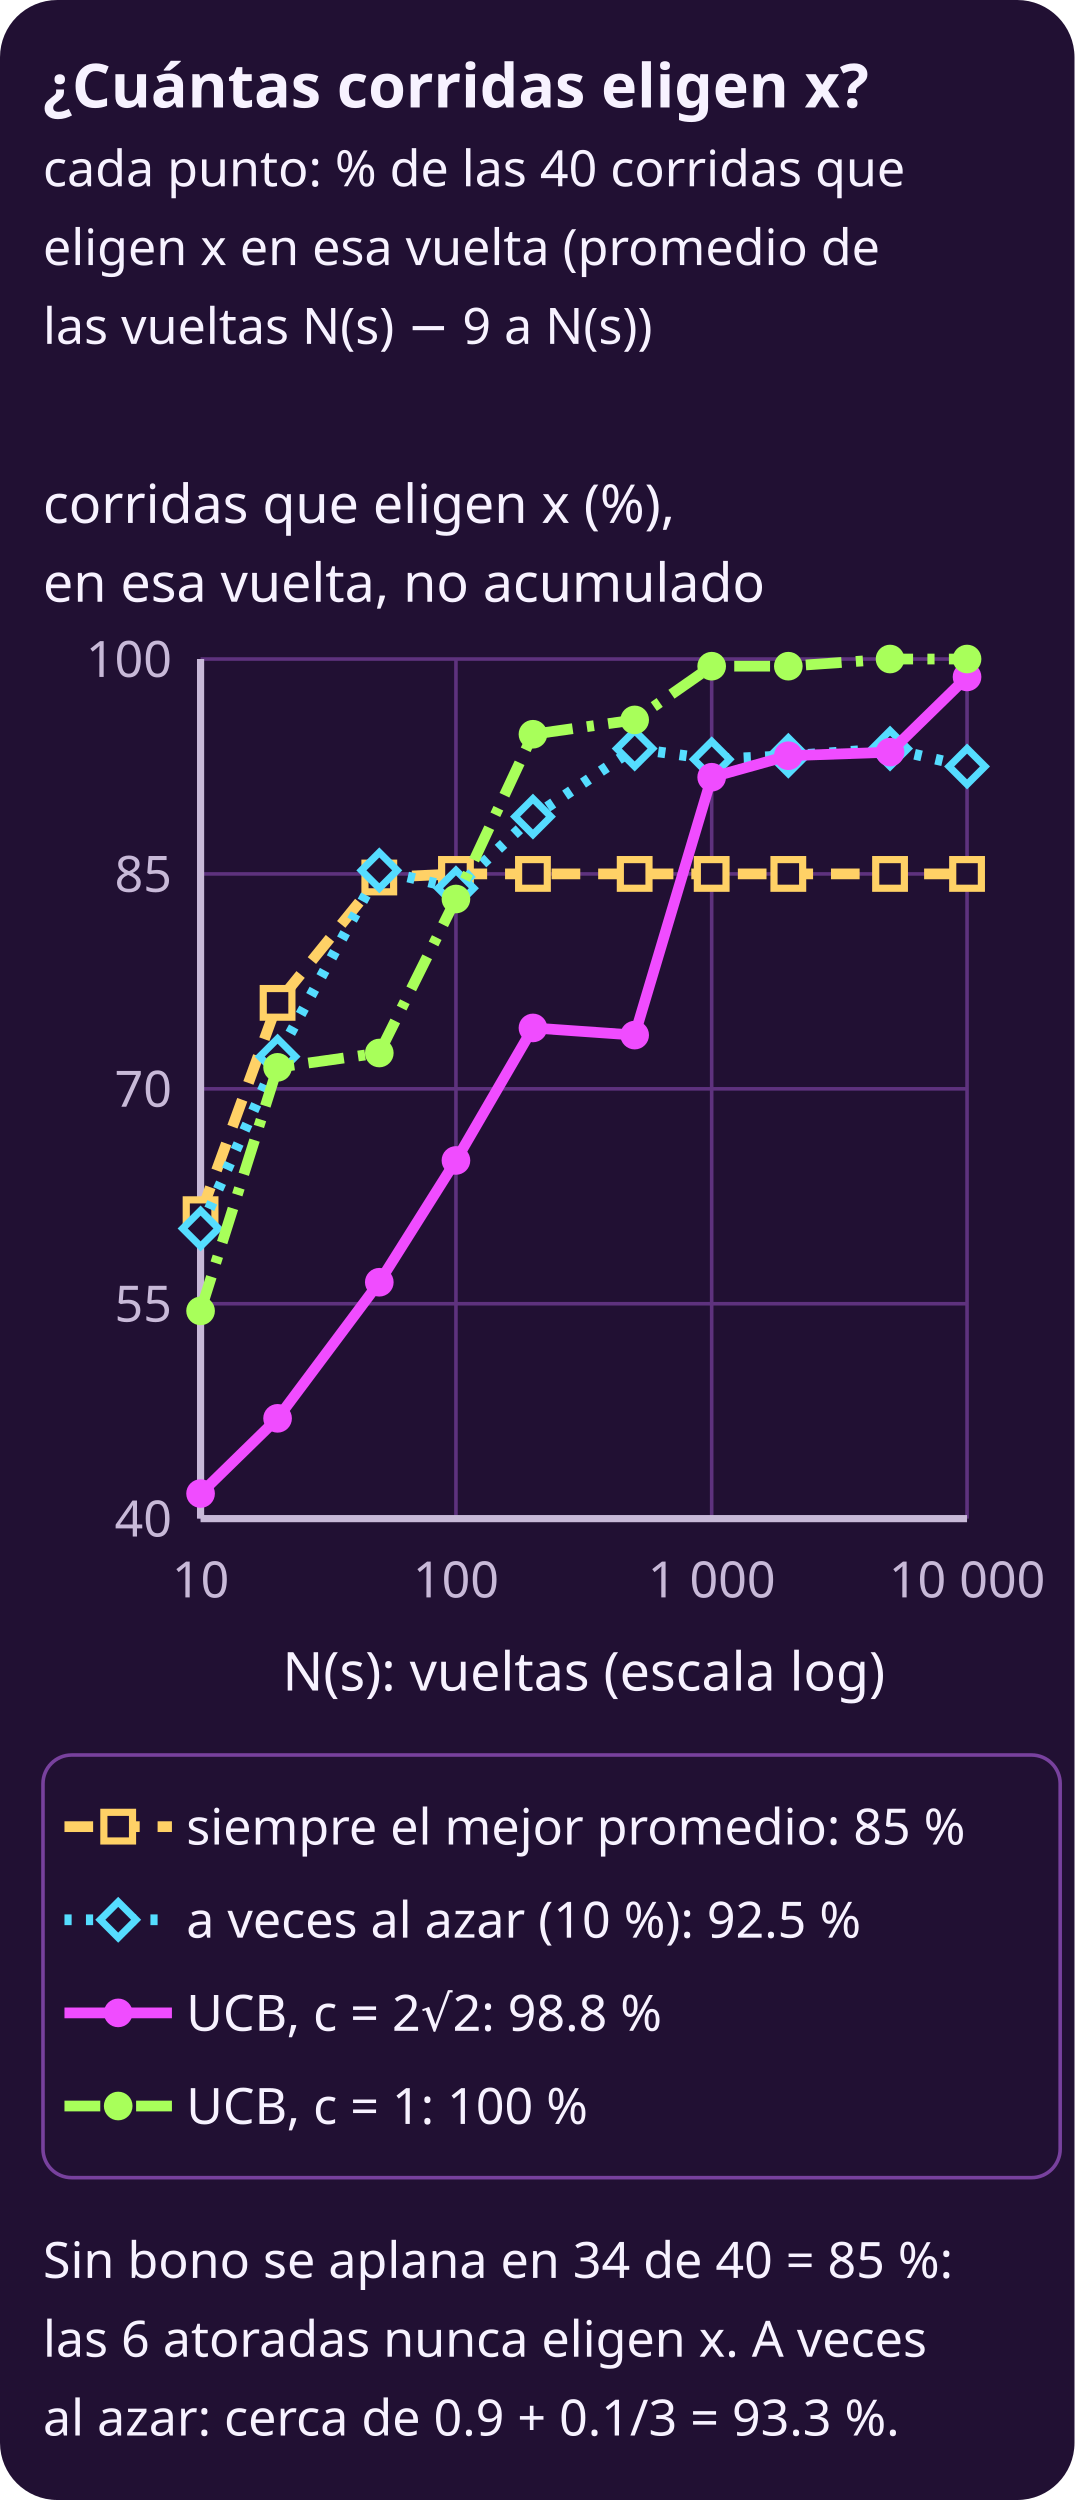
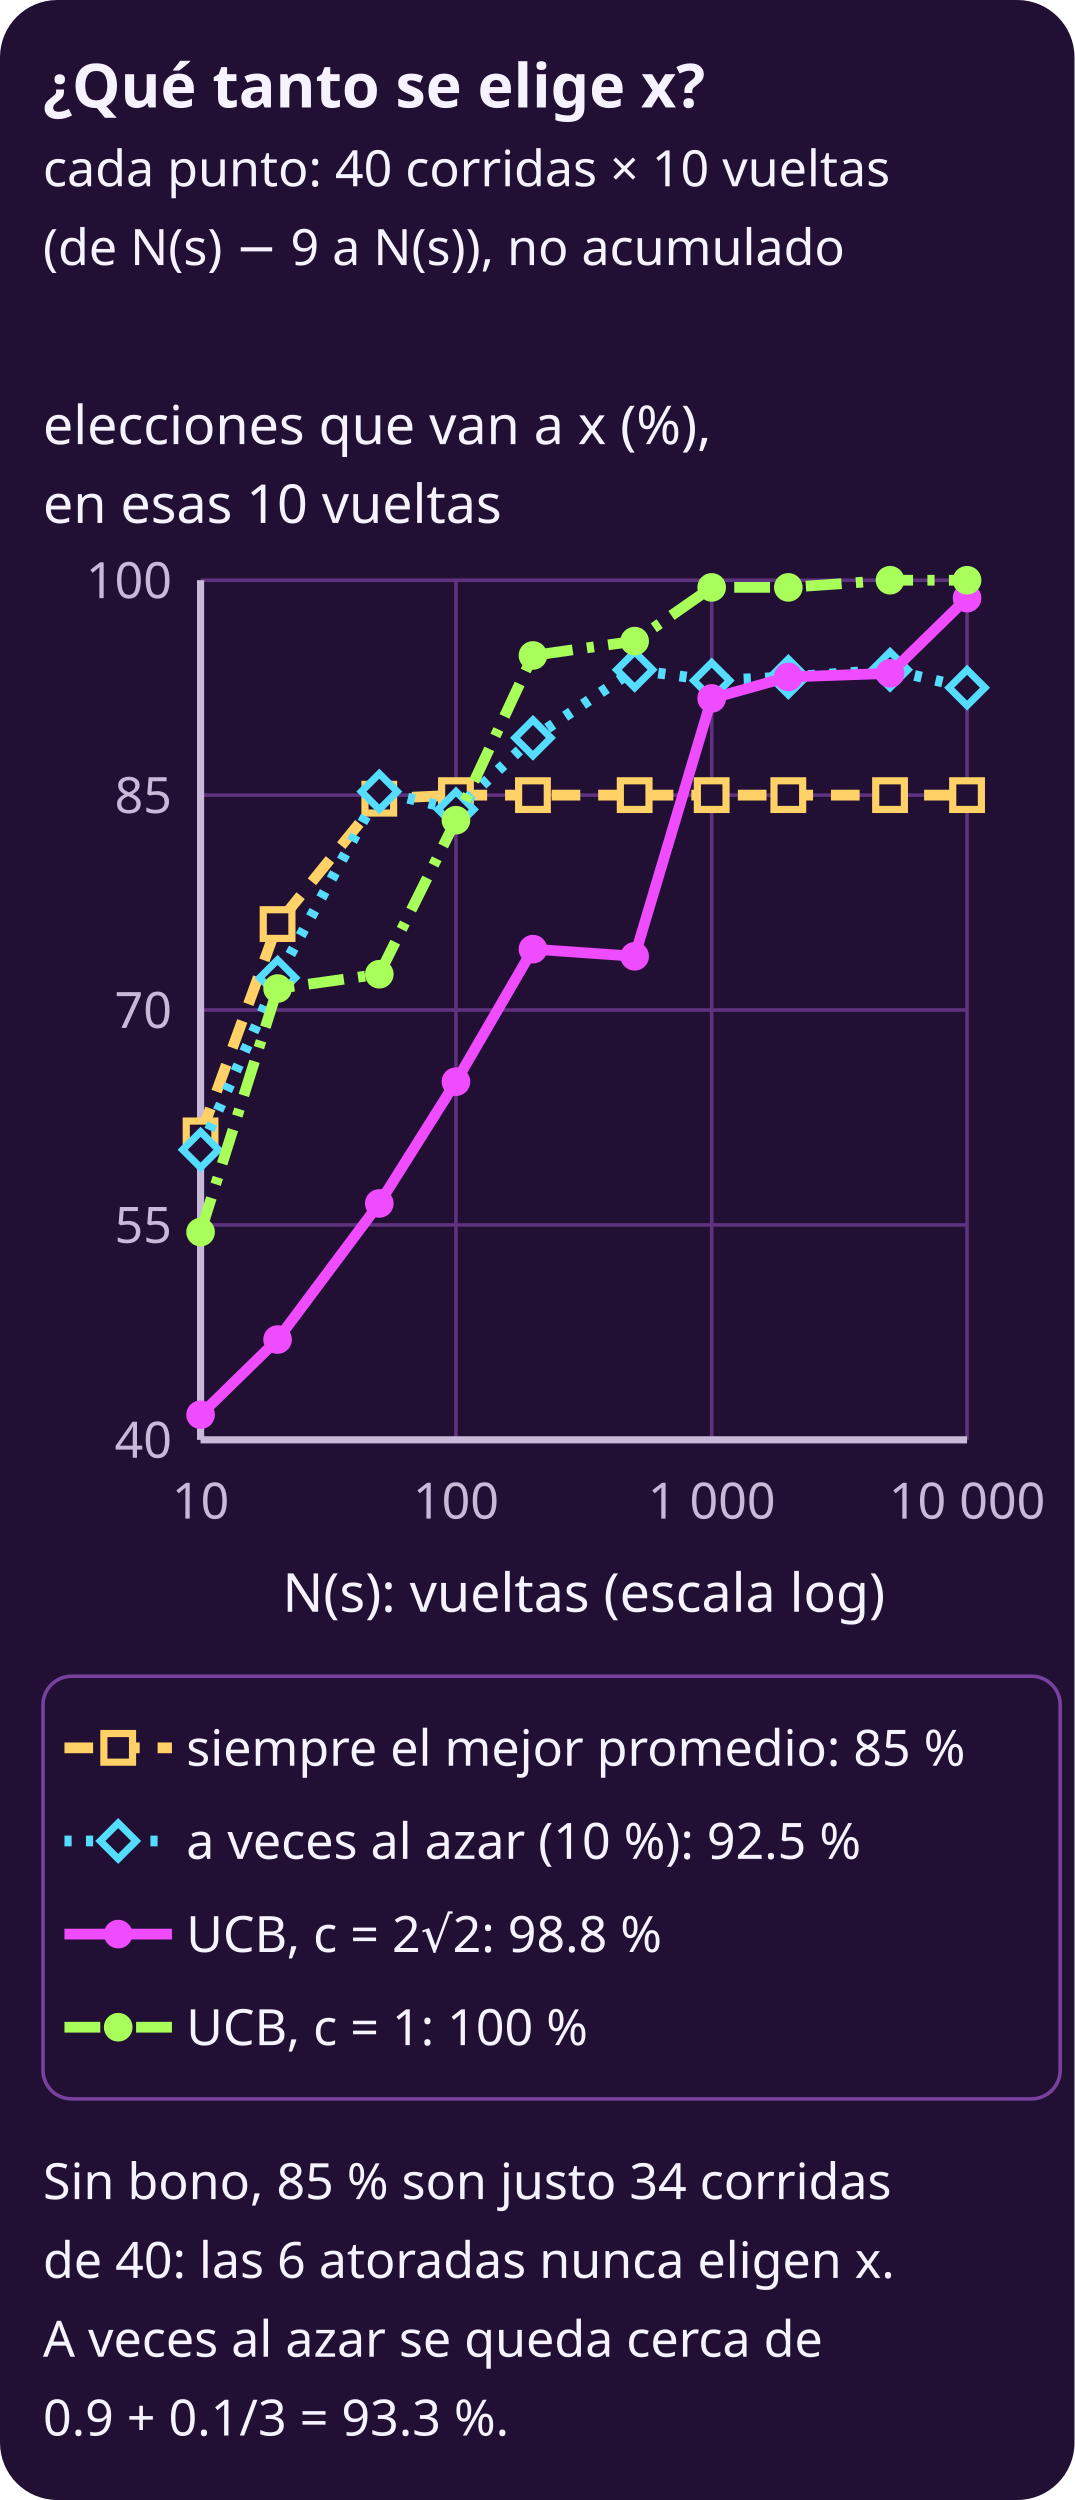
- <svg xmlns="http://www.w3.org/2000/svg" width="300" height="698" viewBox="0 0 300 698" role="img" aria-label="Gráfica con eje x logarítmico. Eje x: N(s), vueltas, de 10 a 10 000. Eje y: porcentaje de las 40 corridas que eligen x en esa vuelta, no acumulado, de 40 % a 100 %; cada punto cuenta las vueltas N(s) − 9 a N(s) de las 40 corridas, 400 elecciones. En N(s) = 10, 100, 1 000 y 10 000: siempre el mejor promedio, 61.3 %, 85 %, 85 % y 85 %; a veces al azar (10 %), 60.3 %, 84 %, 93 % y 92.5 %; UCB, c = 2√2, 41.8 %, 65 %, 91.8 % y 98.8 %; UCB, c = 1, 54.5 %, 83.3 %, 99.5 % y 100 %. Siempre el mejor promedio se aplana en 34 de 40, 85 %: las 6 atoradas nunca eligen x. A veces al azar se queda cerca de 0.9 + 0.1/3 = 93.3 %. Las dos UCB suben hacia 100 %.">
+ <svg xmlns="http://www.w3.org/2000/svg" width="300" height="698" viewBox="0 0 300 698" role="img" aria-label="Gráfica con eje x logarítmico. Eje x: N(s), vueltas, de 10 a 10 000. Eje y: porcentaje de las elecciones que van a x, no acumulado, de 40 % a 100 %; cada punto cuenta 400 elecciones: las vueltas N(s) − 9 a N(s) de cada una de las 40 corridas. En N(s) = 10, 100, 1 000 y 10 000: siempre el mejor promedio, 61.3 %, 85 %, 85 % y 85 %; a veces al azar (10 %), 60.3 %, 84 %, 93 % y 92.5 %; UCB, c = 2√2, 41.8 %, 65 %, 91.8 % y 98.8 %; UCB, c = 1, 54.5 %, 83.3 %, 99.5 % y 100 %. Siempre el mejor promedio se aplana en 85 %, que aquí sí son 34 de 40 corridas: las 6 atoradas nunca eligen x y las otras 34 siempre. A veces al azar se queda cerca de 0.9 + 0.1/3 = 93.3 %. Las dos UCB suben hacia 100 %.">
  <rect x="0" y="0" width="300" height="698" rx="16" fill="#211033" />
  <defs>
    <marker id="p" viewBox="0 0 10 10" refX="9" refY="5" markerWidth="6" markerHeight="6" orient="auto-start-reverse">
      <path d="M 0 0 L 10 5 L 0 10 z" fill="#f04cff" />
    </marker>
    <marker id="s" viewBox="0 0 10 10" refX="9" refY="5" markerWidth="6" markerHeight="6" orient="auto-start-reverse">
      <path d="M 0 0 L 10 5 L 0 10 z" fill="#c8b9d8" />
    </marker>
  </defs>
-   <text x="12" y="30" fill="#f7f2ff" font-family="system-ui, sans-serif" font-size="17" font-weight="700" text-anchor="start">¿Cuántas corridas eligen x?</text>
-   <text x="12" y="52" fill="#f7f2ff" font-family="system-ui, sans-serif" font-size="14" font-weight="normal" text-anchor="start">cada punto: % de las 40 corridas que</text>
-   <text x="12" y="74" fill="#f7f2ff" font-family="system-ui, sans-serif" font-size="14" font-weight="normal" text-anchor="start">eligen x en esa vuelta (promedio de</text>
-   <text x="12" y="96" fill="#f7f2ff" font-family="system-ui, sans-serif" font-size="14" font-weight="normal" text-anchor="start">las vueltas N(s) − 9 a N(s))</text>
-   <line x1="56" y1="424.0" x2="270" y2="424.0" stroke="#5e327e" stroke-width="1" />
-   <text x="48" y="429.0" fill="#c8b9d8" font-family="system-ui, sans-serif" font-size="14" font-weight="normal" text-anchor="end">40</text>
-   <line x1="56" y1="364.0" x2="270" y2="364.0" stroke="#5e327e" stroke-width="1" />
-   <text x="48" y="369.0" fill="#c8b9d8" font-family="system-ui, sans-serif" font-size="14" font-weight="normal" text-anchor="end">55</text>
-   <line x1="56" y1="304.0" x2="270" y2="304.0" stroke="#5e327e" stroke-width="1" />
-   <text x="48" y="309.0" fill="#c8b9d8" font-family="system-ui, sans-serif" font-size="14" font-weight="normal" text-anchor="end">70</text>
-   <line x1="56" y1="244.0" x2="270" y2="244.0" stroke="#5e327e" stroke-width="1" />
-   <text x="48" y="249.0" fill="#c8b9d8" font-family="system-ui, sans-serif" font-size="14" font-weight="normal" text-anchor="end">85</text>
-   <line x1="56" y1="184.0" x2="270" y2="184.0" stroke="#5e327e" stroke-width="1" />
-   <text x="48" y="189.0" fill="#c8b9d8" font-family="system-ui, sans-serif" font-size="14" font-weight="normal" text-anchor="end">100</text>
-   <line x1="56.0" y1="184" x2="56.0" y2="424" stroke="#5e327e" stroke-width="1" />
-   <text x="56.0" y="446" fill="#c8b9d8" font-family="system-ui, sans-serif" font-size="14" font-weight="normal" text-anchor="middle">10</text>
-   <line x1="127.3" y1="184" x2="127.3" y2="424" stroke="#5e327e" stroke-width="1" />
-   <text x="127.3" y="446" fill="#c8b9d8" font-family="system-ui, sans-serif" font-size="14" font-weight="normal" text-anchor="middle">100</text>
-   <line x1="198.7" y1="184" x2="198.7" y2="424" stroke="#5e327e" stroke-width="1" />
-   <text x="198.7" y="446" fill="#c8b9d8" font-family="system-ui, sans-serif" font-size="14" font-weight="normal" text-anchor="middle">1 000</text>
-   <line x1="270.0" y1="184" x2="270.0" y2="424" stroke="#5e327e" stroke-width="1" />
-   <text x="270.0" y="446" fill="#c8b9d8" font-family="system-ui, sans-serif" font-size="14" font-weight="normal" text-anchor="middle">10 000</text>
-   <line x1="56" y1="424" x2="270" y2="424" stroke="#c8b9d8" stroke-width="2" />
-   <line x1="56" y1="184" x2="56" y2="424" stroke="#c8b9d8" stroke-width="2" />
-   <text x="163.0" y="472" fill="#f7f2ff" font-family="system-ui, sans-serif" font-size="15" font-weight="normal" text-anchor="middle">N(s): vueltas (escala log)</text>
-   <text x="12" y="146" fill="#f7f2ff" font-family="system-ui, sans-serif" font-size="15" font-weight="normal" text-anchor="start">corridas que eligen x (%),</text>
-   <text x="12" y="168" fill="#f7f2ff" font-family="system-ui, sans-serif" font-size="15" font-weight="normal" text-anchor="start">en esa vuelta, no acumulado</text>
-   <polyline points="56.0,339.0 77.5,280.0 105.9,245.0 127.3,244.0 148.8,244.0 177.2,244.0 198.7,244.0 220.1,244.0 248.5,244.0 270.0,244.0" fill="none" stroke="#ffd166" stroke-width="3" stroke-linejoin="round" stroke-dasharray="8 5" />
-   <rect x="52.0" y="335.0" width="8" height="8" fill="#211033" stroke="#ffd166" stroke-width="2" />
-   <rect x="73.5" y="276.0" width="8" height="8" fill="#211033" stroke="#ffd166" stroke-width="2" />
-   <rect x="101.9" y="241.0" width="8" height="8" fill="#211033" stroke="#ffd166" stroke-width="2" />
-   <rect x="123.3" y="240.0" width="8" height="8" fill="#211033" stroke="#ffd166" stroke-width="2" />
-   <rect x="144.8" y="240.0" width="8" height="8" fill="#211033" stroke="#ffd166" stroke-width="2" />
-   <rect x="173.2" y="240.0" width="8" height="8" fill="#211033" stroke="#ffd166" stroke-width="2" />
-   <rect x="194.7" y="240.0" width="8" height="8" fill="#211033" stroke="#ffd166" stroke-width="2" />
-   <rect x="216.1" y="240.0" width="8" height="8" fill="#211033" stroke="#ffd166" stroke-width="2" />
-   <rect x="244.5" y="240.0" width="8" height="8" fill="#211033" stroke="#ffd166" stroke-width="2" />
-   <rect x="266.0" y="240.0" width="8" height="8" fill="#211033" stroke="#ffd166" stroke-width="2" />
-   <polyline points="56.0,343.0 77.5,295.0 105.9,243.0 127.3,248.0 148.8,228.0 177.2,209.0 198.7,212.0 220.1,211.0 248.5,209.0 270.0,214.0" fill="none" stroke="#55ddff" stroke-width="3" stroke-linejoin="round" stroke-dasharray="2 4" />
-   <polygon points="56.0,338.0 61.0,343.0 56.0,348.0 51.0,343.0" fill="#211033" stroke="#55ddff" stroke-width="2" />
-   <polygon points="77.5,290.0 82.5,295.0 77.5,300.0 72.5,295.0" fill="#211033" stroke="#55ddff" stroke-width="2" />
-   <polygon points="105.9,238.0 110.9,243.0 105.9,248.0 100.9,243.0" fill="#211033" stroke="#55ddff" stroke-width="2" />
-   <polygon points="127.3,243.0 132.3,248.0 127.3,253.0 122.3,248.0" fill="#211033" stroke="#55ddff" stroke-width="2" />
-   <polygon points="148.8,223.0 153.8,228.0 148.8,233.0 143.8,228.0" fill="#211033" stroke="#55ddff" stroke-width="2" />
-   <polygon points="177.2,204.0 182.2,209.0 177.2,214.0 172.2,209.0" fill="#211033" stroke="#55ddff" stroke-width="2" />
-   <polygon points="198.7,207.0 203.7,212.0 198.7,217.0 193.7,212.0" fill="#211033" stroke="#55ddff" stroke-width="2" />
-   <polygon points="220.1,206.0 225.1,211.0 220.1,216.0 215.1,211.0" fill="#211033" stroke="#55ddff" stroke-width="2" />
-   <polygon points="248.5,204.0 253.5,209.0 248.5,214.0 243.5,209.0" fill="#211033" stroke="#55ddff" stroke-width="2" />
-   <polygon points="270.0,209.0 275.0,214.0 270.0,219.0 265.0,214.0" fill="#211033" stroke="#55ddff" stroke-width="2" />
-   <polyline points="56.0,417.0 77.5,396.0 105.9,358.0 127.3,324.0 148.8,287.0 177.2,289.0 198.7,217.0 220.1,211.0 248.5,210.0 270.0,189.0" fill="none" stroke="#f04cff" stroke-width="3" stroke-linejoin="round" />
-   <circle cx="56.0" cy="417.0" r="4" fill="#f04cff" />
-   <circle cx="77.5" cy="396.0" r="4" fill="#f04cff" />
-   <circle cx="105.9" cy="358.0" r="4" fill="#f04cff" />
-   <circle cx="127.3" cy="324.0" r="4" fill="#f04cff" />
-   <circle cx="148.8" cy="287.0" r="4" fill="#f04cff" />
-   <circle cx="177.2" cy="289.0" r="4" fill="#f04cff" />
-   <circle cx="198.7" cy="217.0" r="4" fill="#f04cff" />
-   <circle cx="220.1" cy="211.0" r="4" fill="#f04cff" />
-   <circle cx="248.5" cy="210.0" r="4" fill="#f04cff" />
-   <circle cx="270.0" cy="189.0" r="4" fill="#f04cff" />
-   <polyline points="56.0,366.0 77.5,298.0 105.9,294.0 127.3,251.0 148.8,205.0 177.2,201.0 198.7,186.0 220.1,186.0 248.5,184.0 270.0,184.0" fill="none" stroke="#a8ff5a" stroke-width="3" stroke-linejoin="round" stroke-dasharray="10 4 2 4" />
-   <circle cx="56.0" cy="366.0" r="4" fill="#a8ff5a" />
-   <circle cx="77.5" cy="298.0" r="4" fill="#a8ff5a" />
-   <circle cx="105.9" cy="294.0" r="4" fill="#a8ff5a" />
-   <circle cx="127.3" cy="251.0" r="4" fill="#a8ff5a" />
-   <circle cx="148.8" cy="205.0" r="4" fill="#a8ff5a" />
-   <circle cx="177.2" cy="201.0" r="4" fill="#a8ff5a" />
-   <circle cx="198.7" cy="186.0" r="4" fill="#a8ff5a" />
-   <circle cx="220.1" cy="186.0" r="4" fill="#a8ff5a" />
-   <circle cx="248.5" cy="184.0" r="4" fill="#a8ff5a" />
-   <circle cx="270.0" cy="184.0" r="4" fill="#a8ff5a" />
-   <rect x="12" y="490" width="284" height="118" rx="8" fill="#211033" stroke="#78419e" stroke-width="1" />
-   <line x1="18" y1="510" x2="48" y2="510" stroke="#ffd166" stroke-width="3" stroke-dasharray="8 5" />
-   <rect x="29" y="506" width="8" height="8" fill="#211033" stroke="#ffd166" stroke-width="2" />
-   <text x="52" y="515" fill="#f7f2ff" font-family="system-ui, sans-serif" font-size="14" font-weight="normal" text-anchor="start">siempre el mejor promedio: 85 %</text>
-   <line x1="18" y1="536" x2="48" y2="536" stroke="#55ddff" stroke-width="3" stroke-dasharray="2 4" />
-   <polygon points="33,531 38,536 33,541 28,536" fill="#211033" stroke="#55ddff" stroke-width="2" />
-   <text x="52" y="541" fill="#f7f2ff" font-family="system-ui, sans-serif" font-size="14" font-weight="normal" text-anchor="start">a veces al azar (10 %): 92.5 %</text>
-   <line x1="18" y1="562" x2="48" y2="562" stroke="#f04cff" stroke-width="3" />
-   <circle cx="33" cy="562" r="4" fill="#f04cff" />
-   <text x="52" y="567" fill="#f7f2ff" font-family="system-ui, sans-serif" font-size="14" font-weight="normal" text-anchor="start">UCB, c = 2√2: 98.8 %</text>
-   <line x1="18" y1="588" x2="48" y2="588" stroke="#a8ff5a" stroke-width="3" stroke-dasharray="10 4 2 4" />
-   <circle cx="33" cy="588" r="4" fill="#a8ff5a" />
-   <text x="52" y="593" fill="#f7f2ff" font-family="system-ui, sans-serif" font-size="14" font-weight="normal" text-anchor="start">UCB, c = 1: 100 %</text>
-   <text x="12" y="636" fill="#f7f2ff" font-family="system-ui, sans-serif" font-size="14" font-weight="normal" text-anchor="start">Sin bono se aplana en 34 de 40 = 85 %:</text>
-   <text x="12" y="658" fill="#f7f2ff" font-family="system-ui, sans-serif" font-size="14" font-weight="normal" text-anchor="start">las 6 atoradas nunca eligen x. A veces</text>
-   <text x="12" y="680" fill="#f7f2ff" font-family="system-ui, sans-serif" font-size="14" font-weight="normal" text-anchor="start">al azar: cerca de 0.9 + 0.1/3 = 93.3 %.</text>
+   <text x="12" y="30" fill="#f7f2ff" font-family="system-ui, sans-serif" font-size="17" font-weight="700" text-anchor="start">¿Qué tanto se elige x?</text>
+   <text x="12" y="52" fill="#f7f2ff" font-family="system-ui, sans-serif" font-size="14" font-weight="normal" text-anchor="start">cada punto: 40 corridas × 10 vueltas</text>
+   <text x="12" y="74" fill="#f7f2ff" font-family="system-ui, sans-serif" font-size="14" font-weight="normal" text-anchor="start">(de N(s) − 9 a N(s)), no acumulado</text>
+   <line x1="56" y1="402.0" x2="270" y2="402.0" stroke="#5e327e" stroke-width="1" />
+   <text x="48" y="407.0" fill="#c8b9d8" font-family="system-ui, sans-serif" font-size="14" font-weight="normal" text-anchor="end">40</text>
+   <line x1="56" y1="342.0" x2="270" y2="342.0" stroke="#5e327e" stroke-width="1" />
+   <text x="48" y="347.0" fill="#c8b9d8" font-family="system-ui, sans-serif" font-size="14" font-weight="normal" text-anchor="end">55</text>
+   <line x1="56" y1="282.0" x2="270" y2="282.0" stroke="#5e327e" stroke-width="1" />
+   <text x="48" y="287.0" fill="#c8b9d8" font-family="system-ui, sans-serif" font-size="14" font-weight="normal" text-anchor="end">70</text>
+   <line x1="56" y1="222.0" x2="270" y2="222.0" stroke="#5e327e" stroke-width="1" />
+   <text x="48" y="227.0" fill="#c8b9d8" font-family="system-ui, sans-serif" font-size="14" font-weight="normal" text-anchor="end">85</text>
+   <line x1="56" y1="162.0" x2="270" y2="162.0" stroke="#5e327e" stroke-width="1" />
+   <text x="48" y="167.0" fill="#c8b9d8" font-family="system-ui, sans-serif" font-size="14" font-weight="normal" text-anchor="end">100</text>
+   <line x1="56.0" y1="162" x2="56.0" y2="402" stroke="#5e327e" stroke-width="1" />
+   <text x="56.0" y="424" fill="#c8b9d8" font-family="system-ui, sans-serif" font-size="14" font-weight="normal" text-anchor="middle">10</text>
+   <line x1="127.3" y1="162" x2="127.3" y2="402" stroke="#5e327e" stroke-width="1" />
+   <text x="127.3" y="424" fill="#c8b9d8" font-family="system-ui, sans-serif" font-size="14" font-weight="normal" text-anchor="middle">100</text>
+   <line x1="198.7" y1="162" x2="198.7" y2="402" stroke="#5e327e" stroke-width="1" />
+   <text x="198.7" y="424" fill="#c8b9d8" font-family="system-ui, sans-serif" font-size="14" font-weight="normal" text-anchor="middle">1 000</text>
+   <line x1="270.0" y1="162" x2="270.0" y2="402" stroke="#5e327e" stroke-width="1" />
+   <text x="270.0" y="424" fill="#c8b9d8" font-family="system-ui, sans-serif" font-size="14" font-weight="normal" text-anchor="middle">10 000</text>
+   <line x1="56" y1="402" x2="270" y2="402" stroke="#c8b9d8" stroke-width="2" />
+   <line x1="56" y1="162" x2="56" y2="402" stroke="#c8b9d8" stroke-width="2" />
+   <text x="163.0" y="450" fill="#f7f2ff" font-family="system-ui, sans-serif" font-size="15" font-weight="normal" text-anchor="middle">N(s): vueltas (escala log)</text>
+   <text x="12" y="124" fill="#f7f2ff" font-family="system-ui, sans-serif" font-size="15" font-weight="normal" text-anchor="start">elecciones que van a x (%),</text>
+   <text x="12" y="146" fill="#f7f2ff" font-family="system-ui, sans-serif" font-size="15" font-weight="normal" text-anchor="start">en esas 10 vueltas</text>
+   <polyline points="56.0,317.0 77.5,258.0 105.9,223.0 127.3,222.0 148.8,222.0 177.2,222.0 198.7,222.0 220.1,222.0 248.5,222.0 270.0,222.0" fill="none" stroke="#ffd166" stroke-width="3" stroke-linejoin="round" stroke-dasharray="8 5" />
+   <rect x="52.0" y="313.0" width="8" height="8" fill="#211033" stroke="#ffd166" stroke-width="2" />
+   <rect x="73.5" y="254.0" width="8" height="8" fill="#211033" stroke="#ffd166" stroke-width="2" />
+   <rect x="101.9" y="219.0" width="8" height="8" fill="#211033" stroke="#ffd166" stroke-width="2" />
+   <rect x="123.3" y="218.0" width="8" height="8" fill="#211033" stroke="#ffd166" stroke-width="2" />
+   <rect x="144.8" y="218.0" width="8" height="8" fill="#211033" stroke="#ffd166" stroke-width="2" />
+   <rect x="173.2" y="218.0" width="8" height="8" fill="#211033" stroke="#ffd166" stroke-width="2" />
+   <rect x="194.7" y="218.0" width="8" height="8" fill="#211033" stroke="#ffd166" stroke-width="2" />
+   <rect x="216.1" y="218.0" width="8" height="8" fill="#211033" stroke="#ffd166" stroke-width="2" />
+   <rect x="244.5" y="218.0" width="8" height="8" fill="#211033" stroke="#ffd166" stroke-width="2" />
+   <rect x="266.0" y="218.0" width="8" height="8" fill="#211033" stroke="#ffd166" stroke-width="2" />
+   <polyline points="56.0,321.0 77.5,273.0 105.9,221.0 127.3,226.0 148.8,206.0 177.2,187.0 198.7,190.0 220.1,189.0 248.5,187.0 270.0,192.0" fill="none" stroke="#55ddff" stroke-width="3" stroke-linejoin="round" stroke-dasharray="2 4" />
+   <polygon points="56.0,316.0 61.0,321.0 56.0,326.0 51.0,321.0" fill="#211033" stroke="#55ddff" stroke-width="2" />
+   <polygon points="77.5,268.0 82.5,273.0 77.5,278.0 72.5,273.0" fill="#211033" stroke="#55ddff" stroke-width="2" />
+   <polygon points="105.9,216.0 110.9,221.0 105.9,226.0 100.9,221.0" fill="#211033" stroke="#55ddff" stroke-width="2" />
+   <polygon points="127.3,221.0 132.3,226.0 127.3,231.0 122.3,226.0" fill="#211033" stroke="#55ddff" stroke-width="2" />
+   <polygon points="148.8,201.0 153.8,206.0 148.8,211.0 143.8,206.0" fill="#211033" stroke="#55ddff" stroke-width="2" />
+   <polygon points="177.2,182.0 182.2,187.0 177.2,192.0 172.2,187.0" fill="#211033" stroke="#55ddff" stroke-width="2" />
+   <polygon points="198.7,185.0 203.7,190.0 198.7,195.0 193.7,190.0" fill="#211033" stroke="#55ddff" stroke-width="2" />
+   <polygon points="220.1,184.0 225.1,189.0 220.1,194.0 215.1,189.0" fill="#211033" stroke="#55ddff" stroke-width="2" />
+   <polygon points="248.5,182.0 253.5,187.0 248.5,192.0 243.5,187.0" fill="#211033" stroke="#55ddff" stroke-width="2" />
+   <polygon points="270.0,187.0 275.0,192.0 270.0,197.0 265.0,192.0" fill="#211033" stroke="#55ddff" stroke-width="2" />
+   <polyline points="56.0,395.0 77.5,374.0 105.9,336.0 127.3,302.0 148.8,265.0 177.2,267.0 198.7,195.0 220.1,189.0 248.5,188.0 270.0,167.0" fill="none" stroke="#f04cff" stroke-width="3" stroke-linejoin="round" />
+   <circle cx="56.0" cy="395.0" r="4" fill="#f04cff" />
+   <circle cx="77.5" cy="374.0" r="4" fill="#f04cff" />
+   <circle cx="105.9" cy="336.0" r="4" fill="#f04cff" />
+   <circle cx="127.3" cy="302.0" r="4" fill="#f04cff" />
+   <circle cx="148.8" cy="265.0" r="4" fill="#f04cff" />
+   <circle cx="177.2" cy="267.0" r="4" fill="#f04cff" />
+   <circle cx="198.7" cy="195.0" r="4" fill="#f04cff" />
+   <circle cx="220.1" cy="189.0" r="4" fill="#f04cff" />
+   <circle cx="248.5" cy="188.0" r="4" fill="#f04cff" />
+   <circle cx="270.0" cy="167.0" r="4" fill="#f04cff" />
+   <polyline points="56.0,344.0 77.5,276.0 105.9,272.0 127.3,229.0 148.8,183.0 177.2,179.0 198.7,164.0 220.1,164.0 248.5,162.0 270.0,162.0" fill="none" stroke="#a8ff5a" stroke-width="3" stroke-linejoin="round" stroke-dasharray="10 4 2 4" />
+   <circle cx="56.0" cy="344.0" r="4" fill="#a8ff5a" />
+   <circle cx="77.5" cy="276.0" r="4" fill="#a8ff5a" />
+   <circle cx="105.9" cy="272.0" r="4" fill="#a8ff5a" />
+   <circle cx="127.3" cy="229.0" r="4" fill="#a8ff5a" />
+   <circle cx="148.8" cy="183.0" r="4" fill="#a8ff5a" />
+   <circle cx="177.2" cy="179.0" r="4" fill="#a8ff5a" />
+   <circle cx="198.7" cy="164.0" r="4" fill="#a8ff5a" />
+   <circle cx="220.1" cy="164.0" r="4" fill="#a8ff5a" />
+   <circle cx="248.5" cy="162.0" r="4" fill="#a8ff5a" />
+   <circle cx="270.0" cy="162.0" r="4" fill="#a8ff5a" />
+   <rect x="12" y="468" width="284" height="118" rx="8" fill="#211033" stroke="#78419e" stroke-width="1" />
+   <line x1="18" y1="488" x2="48" y2="488" stroke="#ffd166" stroke-width="3" stroke-dasharray="8 5" />
+   <rect x="29" y="484" width="8" height="8" fill="#211033" stroke="#ffd166" stroke-width="2" />
+   <text x="52" y="493" fill="#f7f2ff" font-family="system-ui, sans-serif" font-size="14" font-weight="normal" text-anchor="start">siempre el mejor promedio: 85 %</text>
+   <line x1="18" y1="514" x2="48" y2="514" stroke="#55ddff" stroke-width="3" stroke-dasharray="2 4" />
+   <polygon points="33,509 38,514 33,519 28,514" fill="#211033" stroke="#55ddff" stroke-width="2" />
+   <text x="52" y="519" fill="#f7f2ff" font-family="system-ui, sans-serif" font-size="14" font-weight="normal" text-anchor="start">a veces al azar (10 %): 92.5 %</text>
+   <line x1="18" y1="540" x2="48" y2="540" stroke="#f04cff" stroke-width="3" />
+   <circle cx="33" cy="540" r="4" fill="#f04cff" />
+   <text x="52" y="545" fill="#f7f2ff" font-family="system-ui, sans-serif" font-size="14" font-weight="normal" text-anchor="start">UCB, c = 2√2: 98.8 %</text>
+   <line x1="18" y1="566" x2="48" y2="566" stroke="#a8ff5a" stroke-width="3" stroke-dasharray="10 4 2 4" />
+   <circle cx="33" cy="566" r="4" fill="#a8ff5a" />
+   <text x="52" y="571" fill="#f7f2ff" font-family="system-ui, sans-serif" font-size="14" font-weight="normal" text-anchor="start">UCB, c = 1: 100 %</text>
+   <text x="12" y="614" fill="#f7f2ff" font-family="system-ui, sans-serif" font-size="14" font-weight="normal" text-anchor="start">Sin bono, 85 % son justo 34 corridas</text>
+   <text x="12" y="636" fill="#f7f2ff" font-family="system-ui, sans-serif" font-size="14" font-weight="normal" text-anchor="start">de 40: las 6 atoradas nunca eligen x.</text>
+   <text x="12" y="658" fill="#f7f2ff" font-family="system-ui, sans-serif" font-size="14" font-weight="normal" text-anchor="start">A veces al azar se queda cerca de</text>
+   <text x="12" y="680" fill="#f7f2ff" font-family="system-ui, sans-serif" font-size="14" font-weight="normal" text-anchor="start">0.9 + 0.1/3 = 93.3 %.</text>
</svg>
